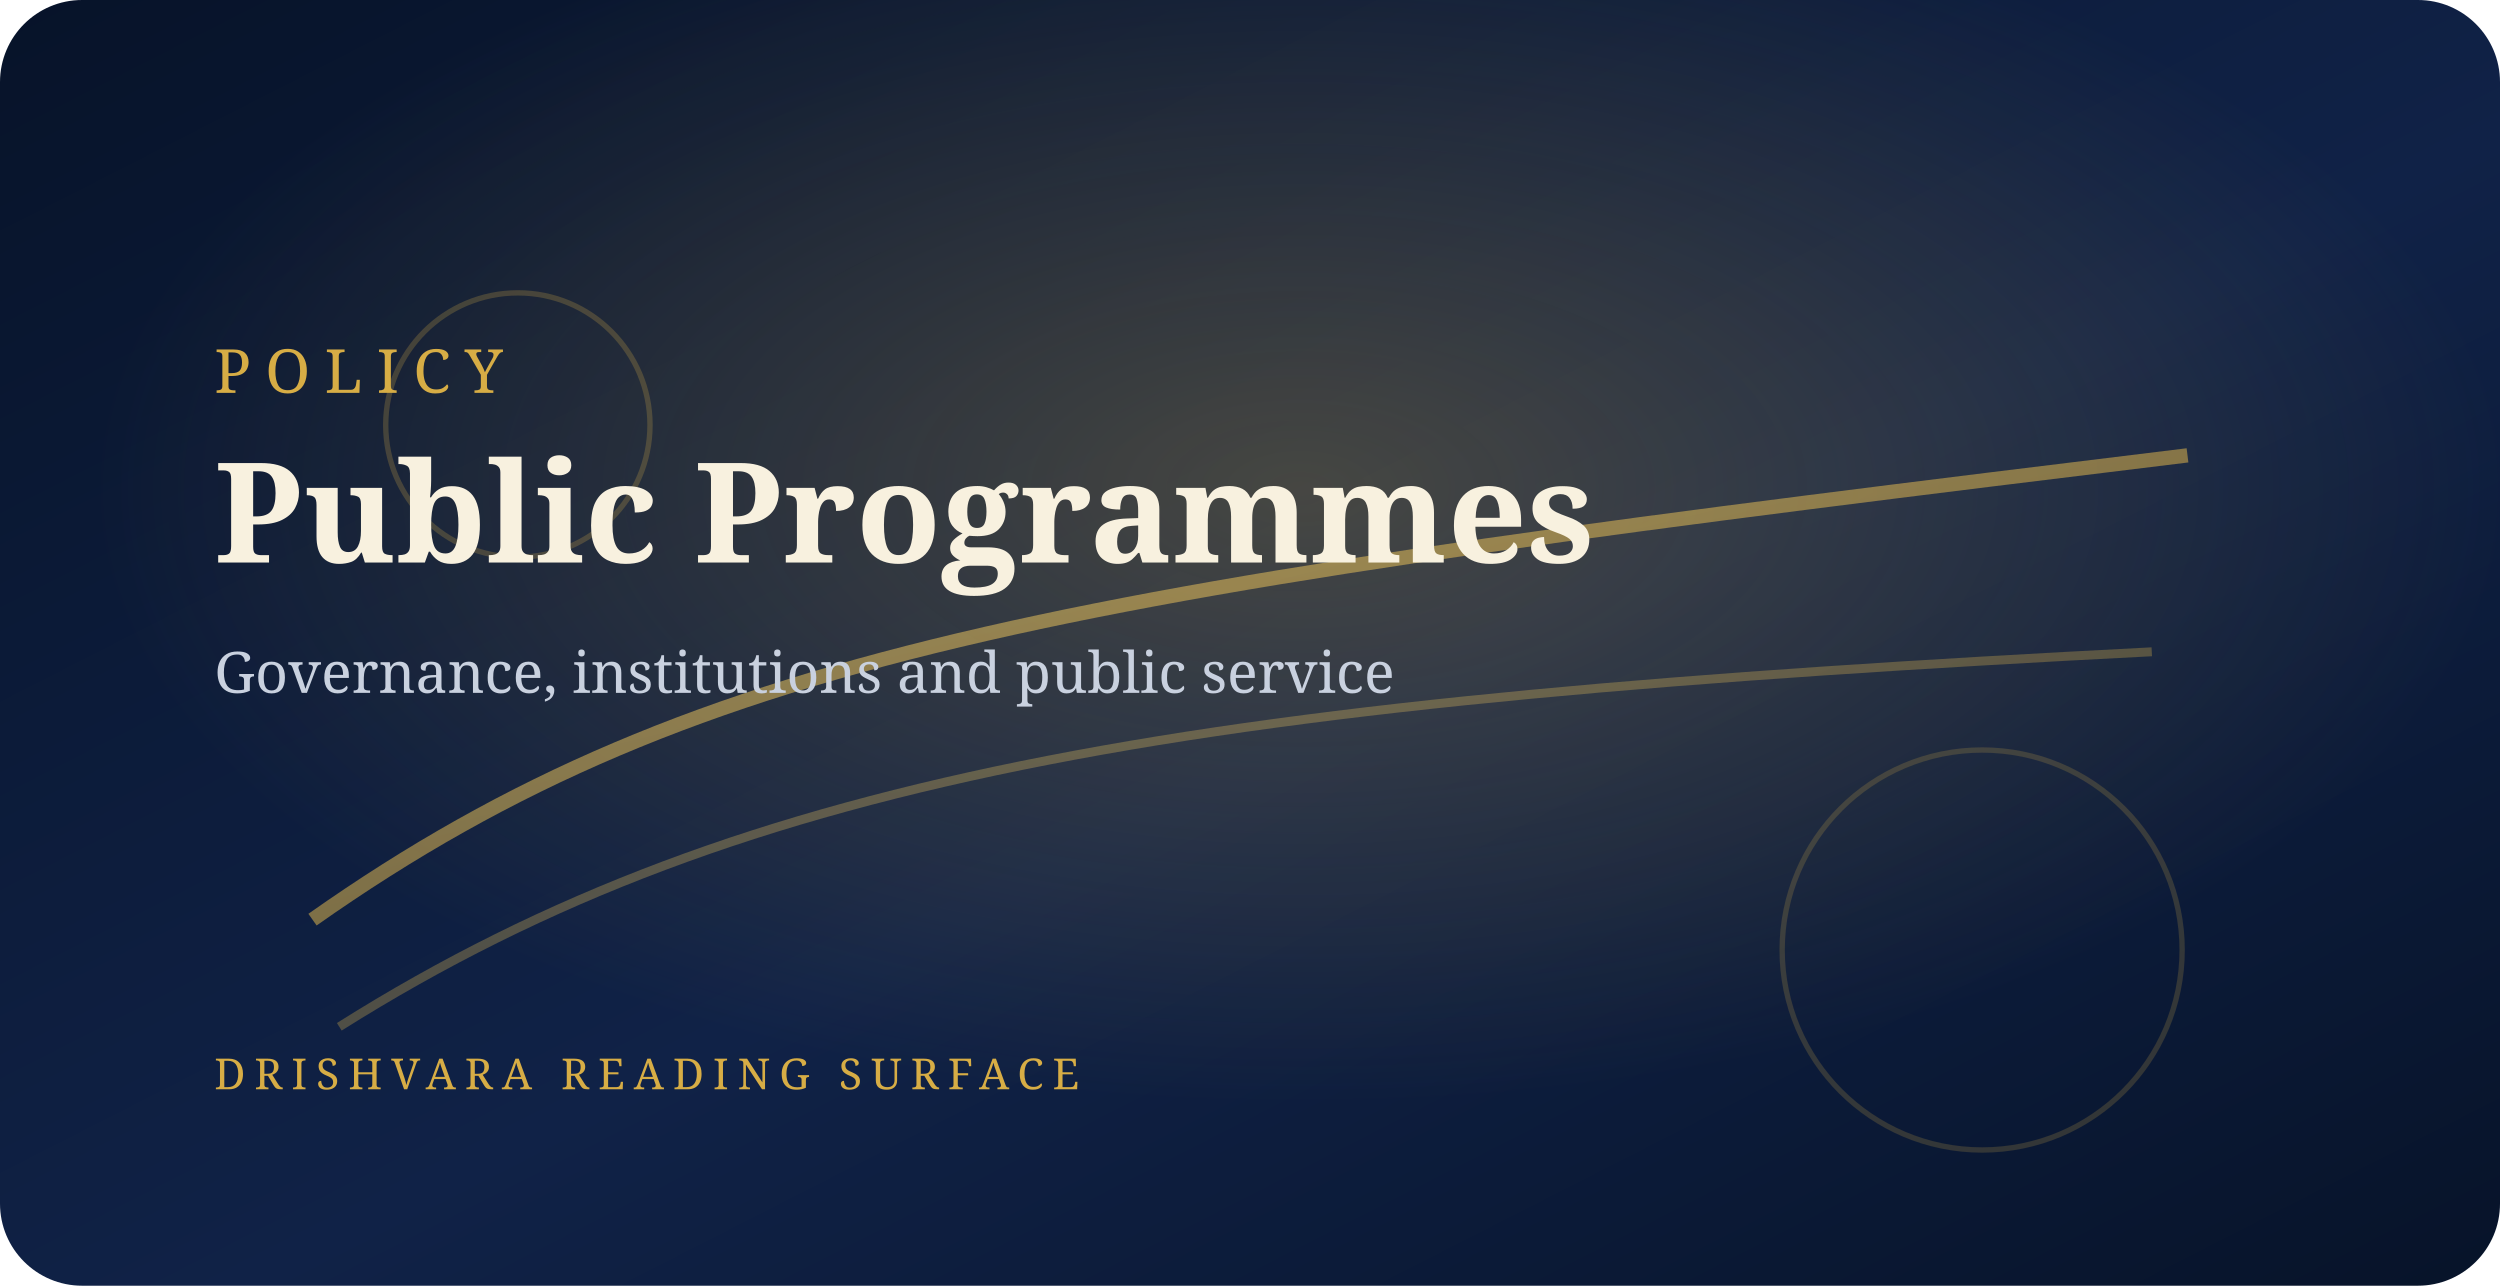
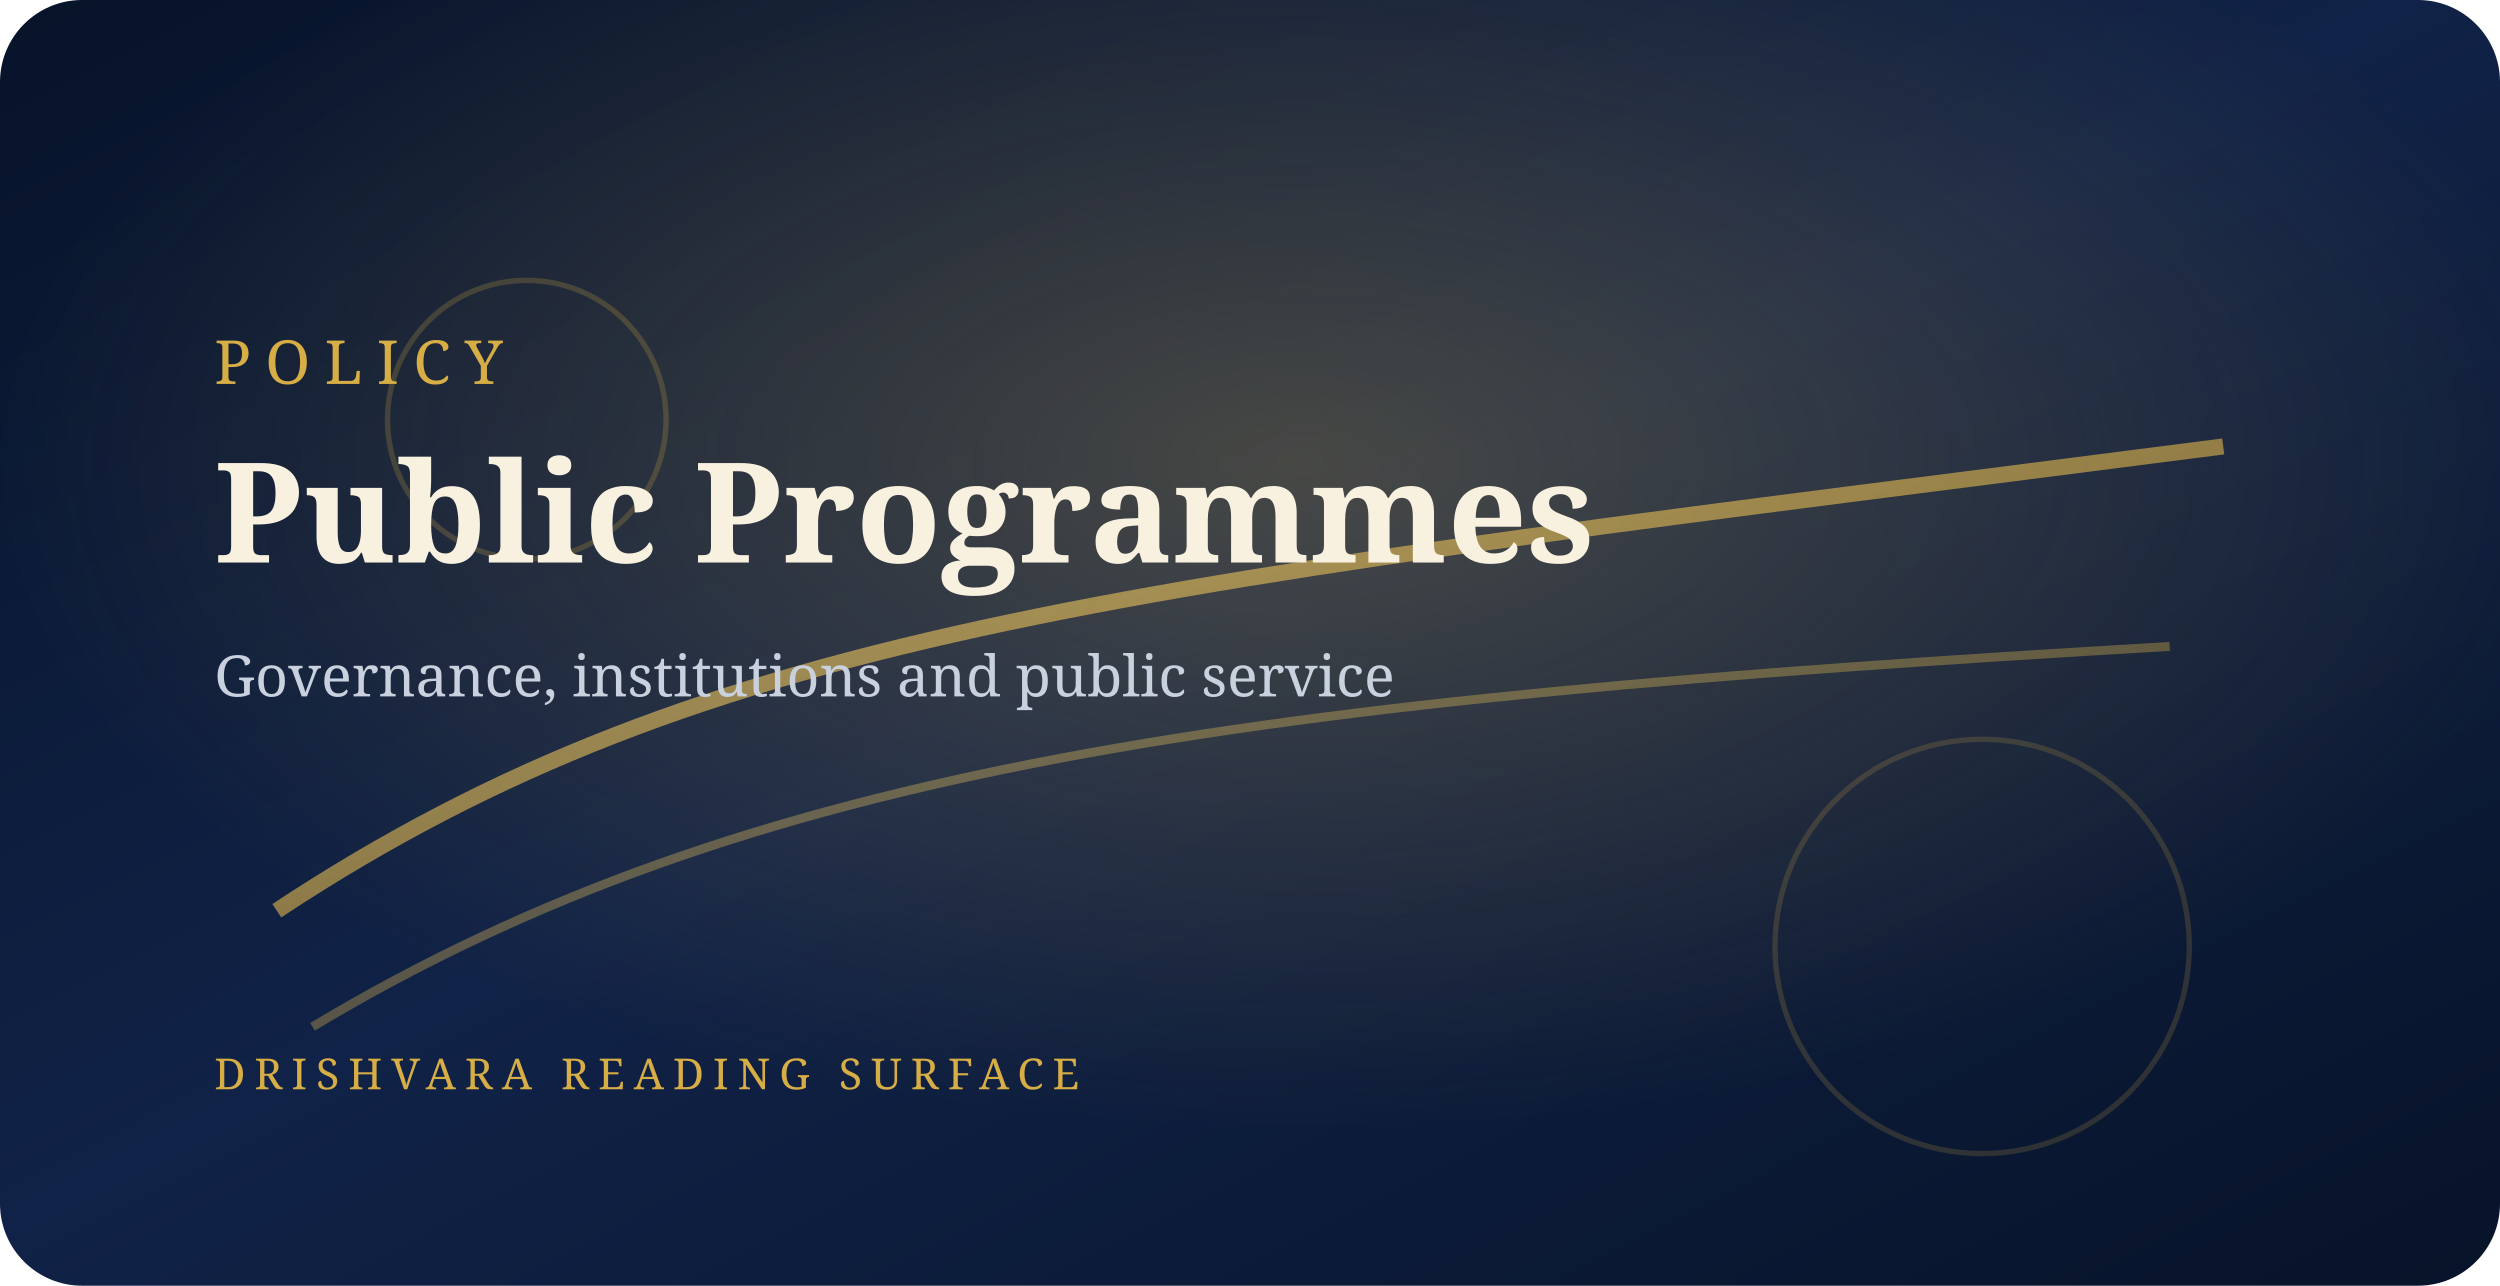
<svg xmlns="http://www.w3.org/2000/svg" viewBox="0 0 1400 720" role="img" aria-label="Public Programmes">
  <defs>
    <linearGradient id="bg" x1="0" y1="0" x2="1" y2="1">
      <stop offset="0%" stop-color="#071329" />
-       <stop offset="55%" stop-color="#102247" />
+       <stop offset="48%" stop-color="#102247" />
      <stop offset="100%" stop-color="#071329" />
    </linearGradient>
-     <radialGradient id="glow" cx="52%" cy="38%" r="48%">
+     <radialGradient id="glow" cx="52%" cy="36%" r="52%">
      <stop offset="0%" stop-color="#d7ad45" stop-opacity="0.28" />
      <stop offset="100%" stop-color="#d7ad45" stop-opacity="0" />
    </radialGradient>
    <linearGradient id="gold" x1="0" y1="0" x2="1" y2="1">
      <stop offset="0%" stop-color="#ffe38a" />
      <stop offset="55%" stop-color="#d7ad45" />
      <stop offset="100%" stop-color="#8d6819" />
    </linearGradient>
  </defs>
  <rect width="1400" height="720" rx="46" fill="url(#bg)" />
  <rect width="1400" height="720" rx="46" fill="url(#glow)" />
-   <path d="M175 515 C395 360, 610 330, 1225 255" fill="none" stroke="url(#gold)" stroke-width="8" opacity="0.55" />
-   <path d="M190 575 C420 430, 680 392, 1205 365" fill="none" stroke="url(#gold)" stroke-width="5" opacity="0.32" />
-   <circle cx="290" cy="238" r="74" fill="none" stroke="#d7ad45" stroke-width="3" opacity="0.24" />
-   <circle cx="1110" cy="532" r="112" fill="none" stroke="#d7ad45" stroke-width="3" opacity="0.20" />
-   <text x="120" y="220" fill="#d7ad45" font-family="Georgia, serif" font-size="34" letter-spacing="8">POLICY</text>
+   <path d="M155 510 C400 348, 640 328, 1245 250" fill="none" stroke="url(#gold)" stroke-width="9" opacity="0.62" />
+   <path d="M175 575 C420 428, 700 392, 1215 362" fill="none" stroke="url(#gold)" stroke-width="5" opacity="0.36" />
+   <circle cx="295" cy="235" r="78" fill="none" stroke="#d7ad45" stroke-width="3" opacity="0.22" />
+   <circle cx="1110" cy="530" r="116" fill="none" stroke="#d7ad45" stroke-width="3" opacity="0.18" />
+   <text x="120" y="215" fill="#d7ad45" font-family="Georgia, serif" font-size="34" letter-spacing="8">POLICY</text>
  <text x="120" y="315" fill="#f8f1df" font-family="Georgia, serif" font-size="78" font-weight="700">Public Programmes</text>
-   <text x="120" y="388" fill="#c9d1df" font-family="Georgia, serif" font-size="32">Governance, institutions and public service</text>
+   <text x="120" y="390" fill="#c9d1df" font-family="Georgia, serif" font-size="32">Governance, institutions and public service</text>
  <text x="120" y="610" fill="#d7ad45" font-family="Georgia, serif" font-size="24" letter-spacing="5">DRISHVARA READING SURFACE</text>
</svg>
